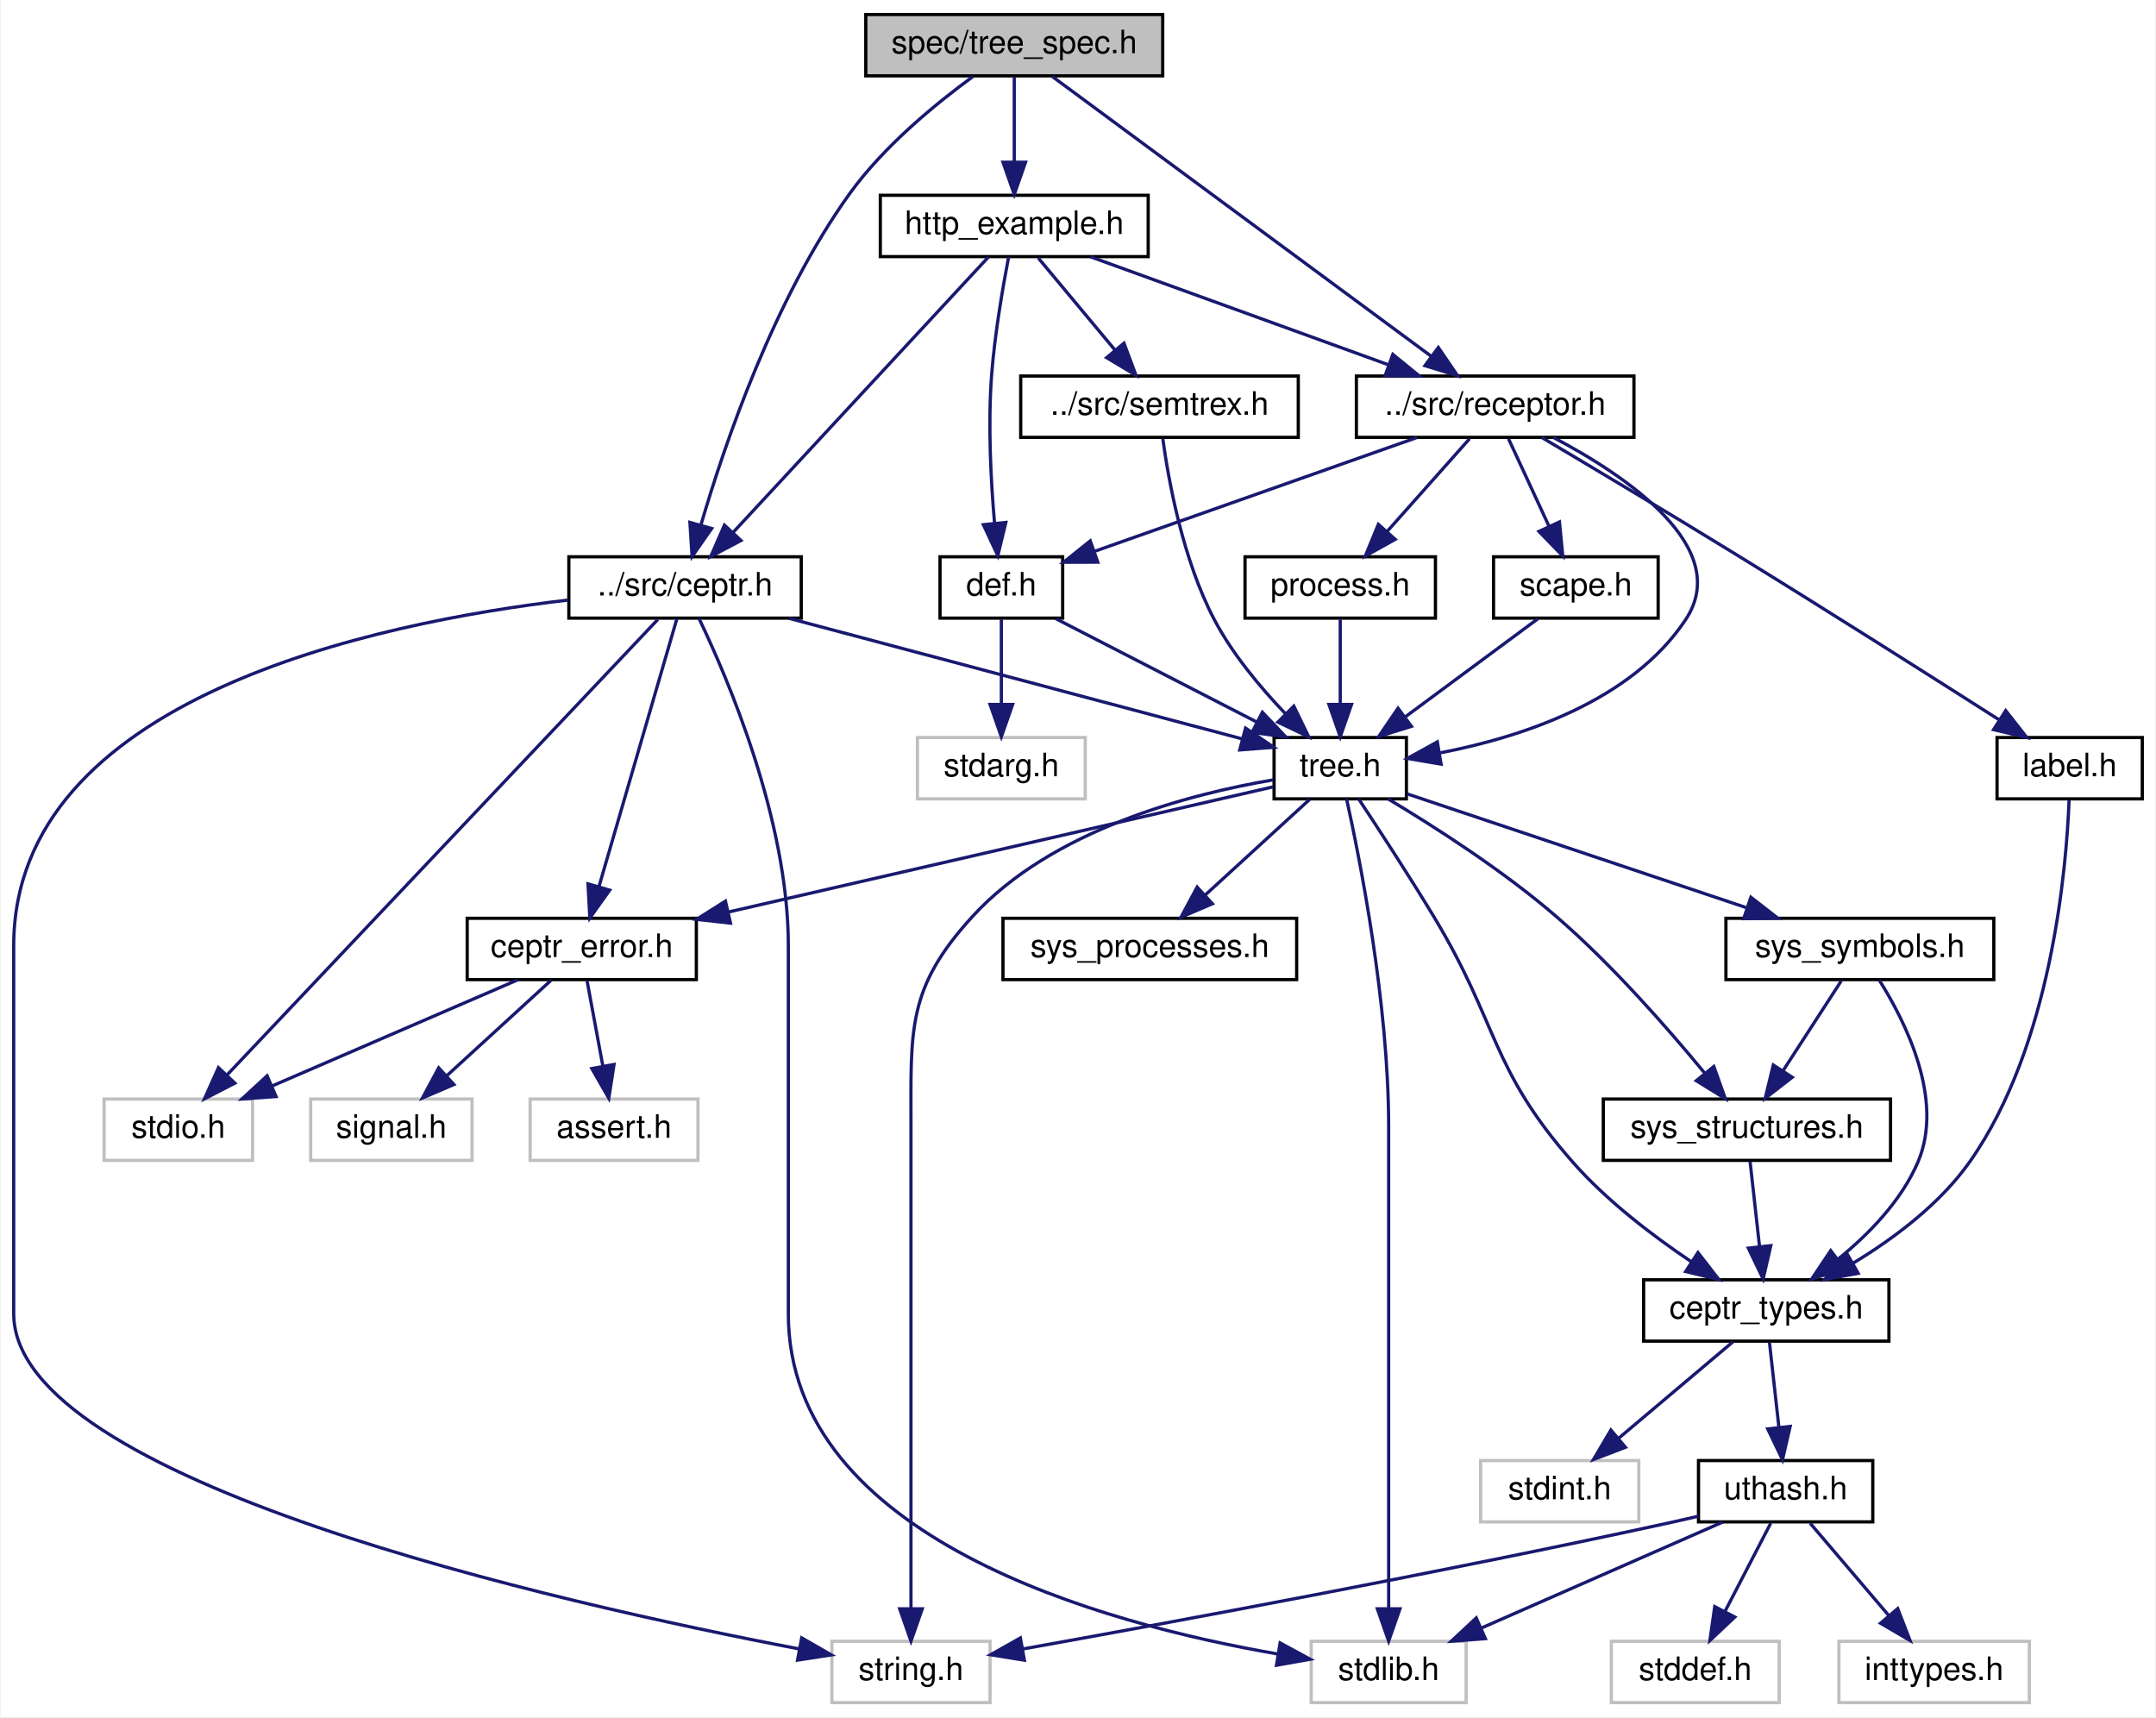
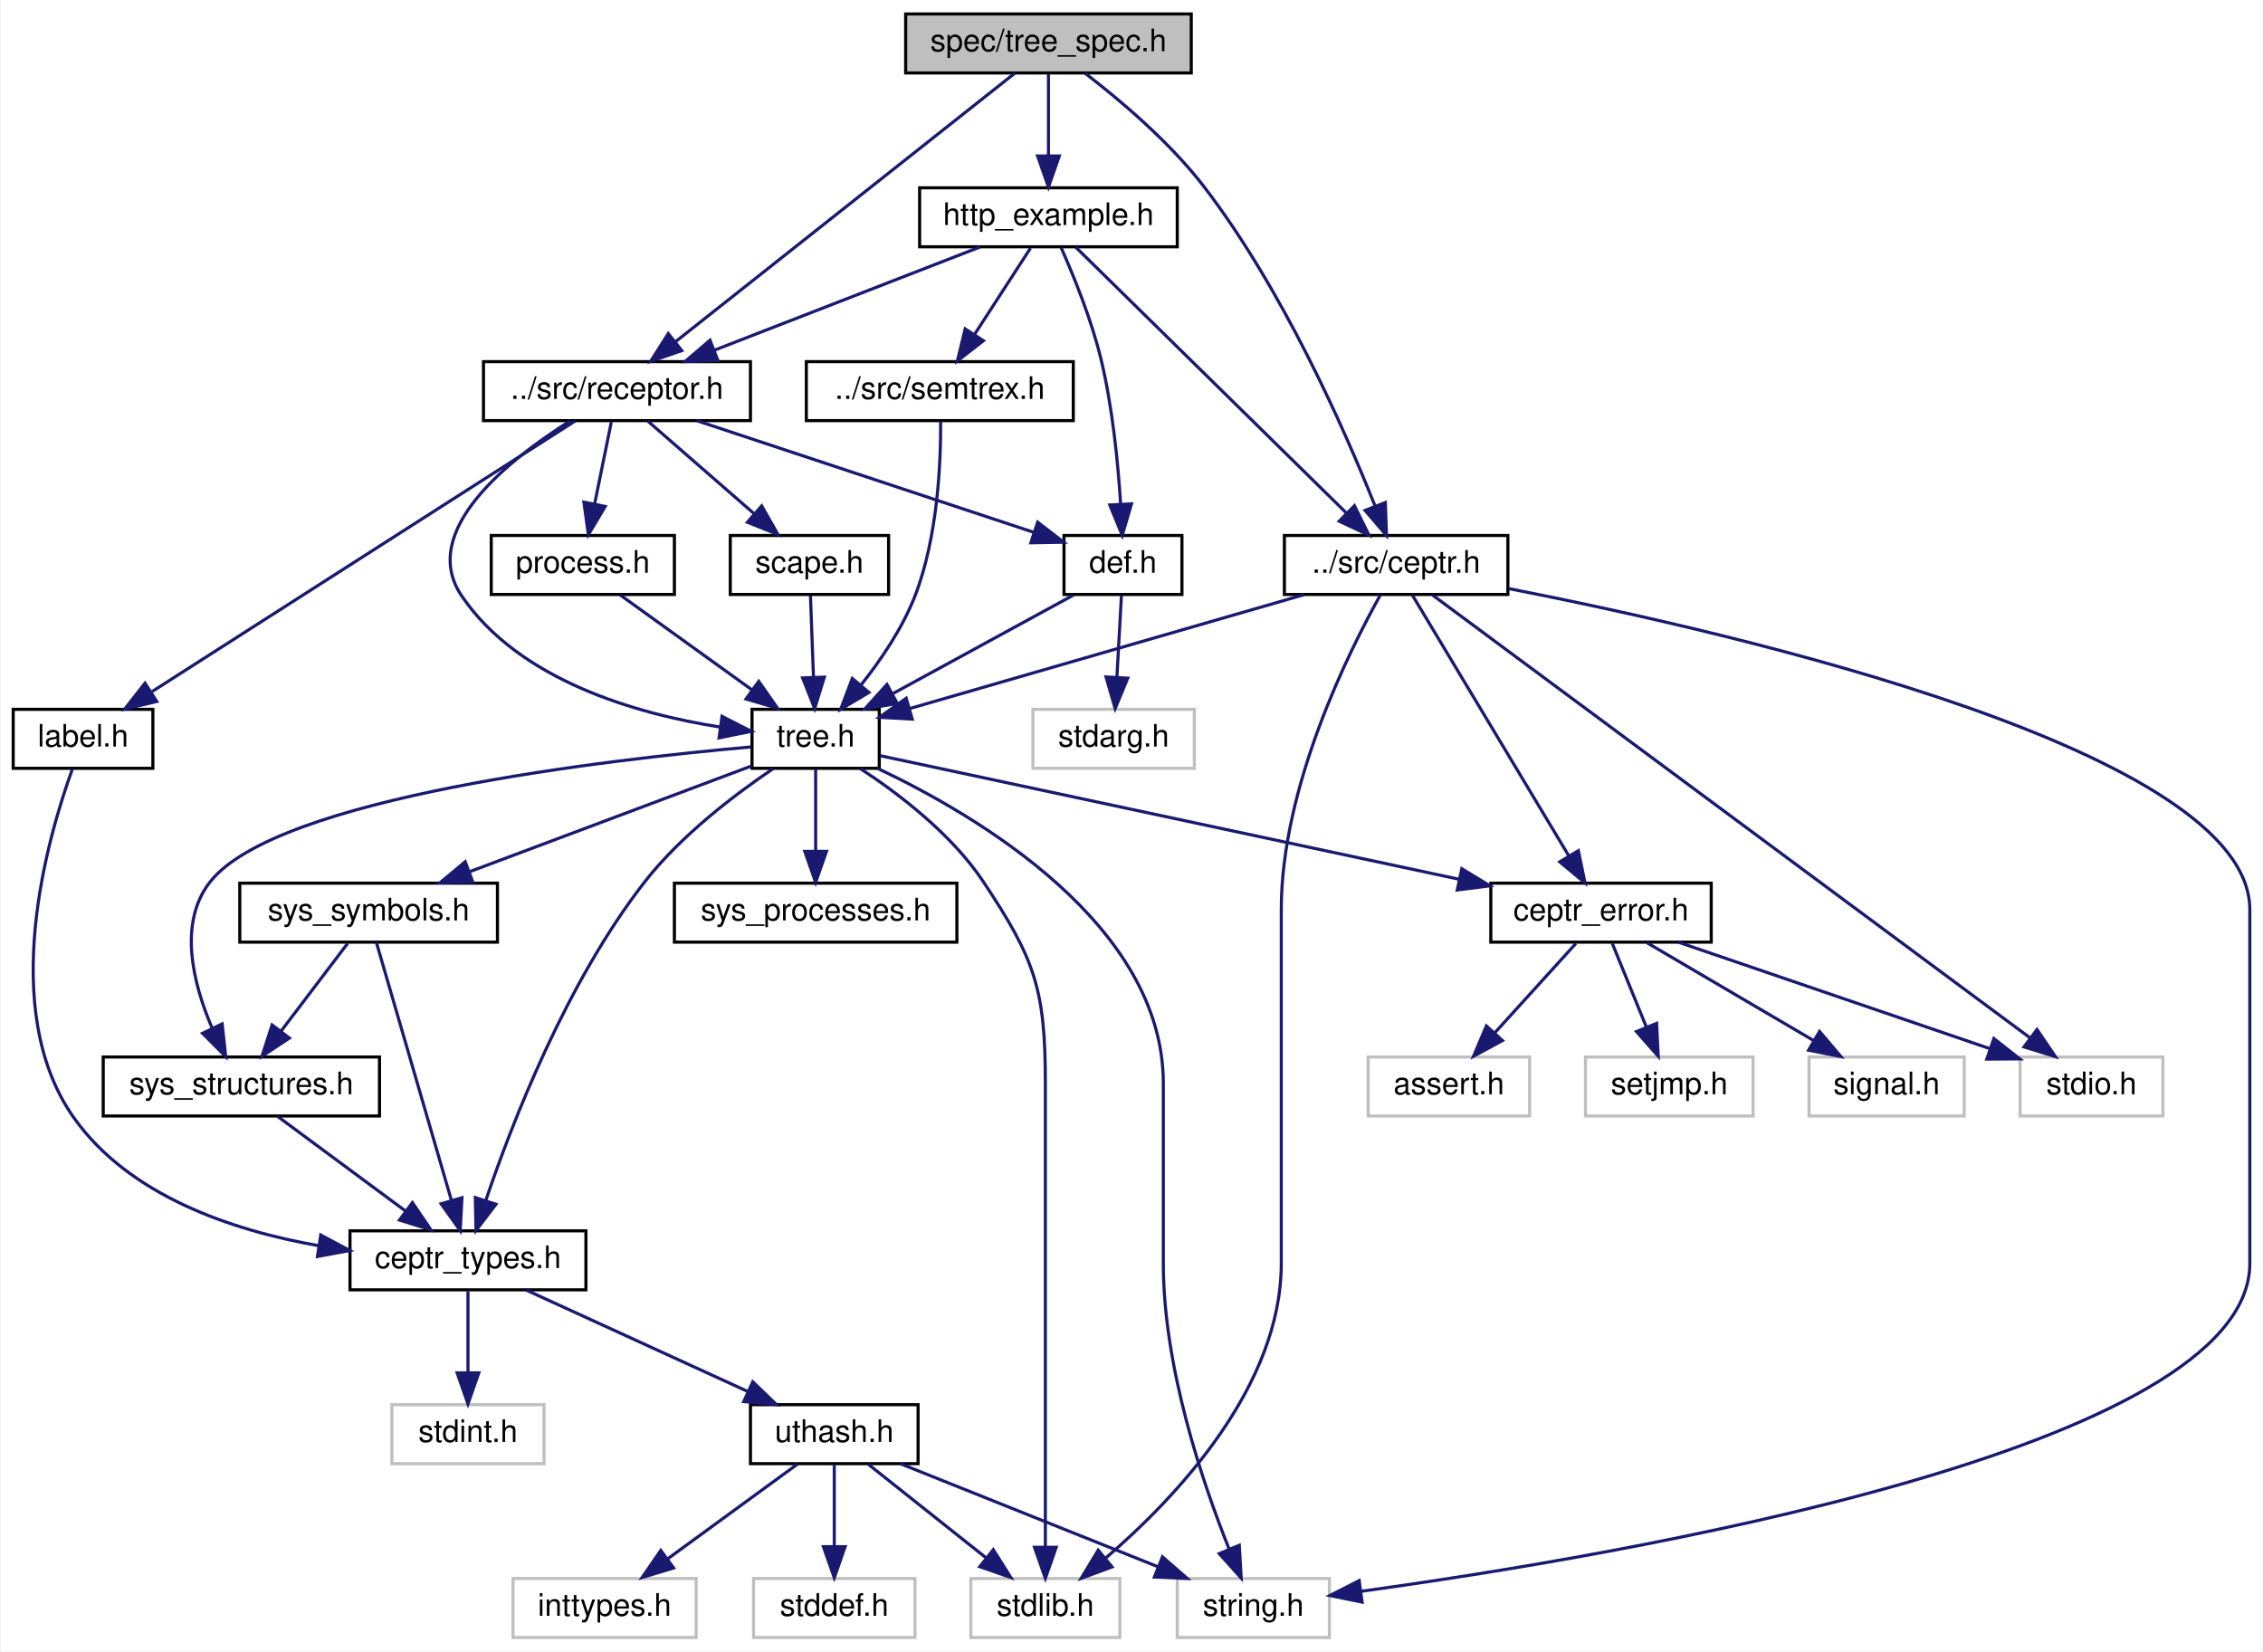
- <svg xmlns="http://www.w3.org/2000/svg" xmlns:xlink="http://www.w3.org/1999/xlink" width="668pt" height="532pt" viewBox="0.00 0.00 667.50 532.00">
+ <svg xmlns="http://www.w3.org/2000/svg" xmlns:xlink="http://www.w3.org/1999/xlink" width="729pt" height="532pt" viewBox="0.00 0.00 728.50 532.00">
  <g id="graph0" class="graph" transform="scale(1 1) rotate(0) translate(4 528)">
-     <polygon fill="white" stroke="none" points="-4,4 -4,-528 663.5,-528 663.5,4 -4,4" />
+     <polygon fill="white" stroke="none" points="-4,4 -4,-528 724.5,-528 724.5,4 -4,4" />
    <g id="node1" class="node">
-       <polygon fill="#bfbfbf" stroke="black" points="264,-504.5 264,-523.5 356,-523.5 356,-504.5 264,-504.5" />
-       <text text-anchor="middle" x="310" y="-511.5" font-family="Helvetica,sans-Serif" font-size="10.00">spec/tree_spec.h</text>
+       <polygon fill="#bfbfbf" stroke="black" points="287.5,-504.5 287.5,-523.5 379.5,-523.5 379.5,-504.5 287.5,-504.5" />
+       <text text-anchor="middle" x="333.5" y="-511.5" font-family="Helvetica,sans-Serif" font-size="10.00">spec/tree_spec.h</text>
    </g>
    <g id="node2" class="node">
      <g id="a_node2">
        <a xlink:href="ceptr_8h_source.html" target="_top" xlink:title="../src/ceptr.h">
-           <polygon fill="white" stroke="black" points="172,-336.5 172,-355.5 244,-355.5 244,-336.5 172,-336.5" />
-           <text text-anchor="middle" x="208" y="-343.5" font-family="Helvetica,sans-Serif" font-size="10.00">../src/ceptr.h</text>
+           <polygon fill="white" stroke="black" points="409.5,-336.5 409.5,-355.5 481.5,-355.5 481.5,-336.5 409.5,-336.5" />
+           <text text-anchor="middle" x="445.5" y="-343.5" font-family="Helvetica,sans-Serif" font-size="10.00">../src/ceptr.h</text>
        </a>
      </g>
    </g>
    <g id="edge1" class="edge">
-       <path fill="none" stroke="midnightblue" d="M297.218,-504.293C285.915,-496.05 269.615,-482.764 259,-468 235.573,-435.417 220.249,-390.429 212.962,-365.504" />
-       <polygon fill="midnightblue" stroke="midnightblue" points="216.249,-364.263 210.179,-355.58 209.509,-366.154 216.249,-364.263" />
-     </g>
-     <g id="node18" class="node">
-       <g id="a_node18">
+       <path fill="none" stroke="midnightblue" d="M345.343,-504.375C356.254,-495.991 372.391,-482.44 383.5,-468 408.951,-434.918 428.824,-389.805 438.681,-365.067" />
+       <polygon fill="midnightblue" stroke="midnightblue" points="442.028,-366.117 442.385,-355.528 435.503,-363.583 442.028,-366.117" />
+     </g>
+     <g id="node19" class="node">
+       <g id="a_node19">
        <a xlink:href="receptor_8h.html" target="_top" xlink:title="receptor implementation header file ">
-           <polygon fill="white" stroke="black" points="416,-392.5 416,-411.5 502,-411.5 502,-392.5 416,-392.5" />
-           <text text-anchor="middle" x="459" y="-399.5" font-family="Helvetica,sans-Serif" font-size="10.00">../src/receptor.h</text>
-         </a>
-       </g>
-     </g>
-     <g id="edge26" class="edge">
-       <path fill="none" stroke="midnightblue" d="M321.692,-504.368C347.151,-485.573 407.841,-440.768 439.314,-417.533" />
-       <polygon fill="midnightblue" stroke="midnightblue" points="441.396,-420.347 447.363,-411.591 437.239,-414.715 441.396,-420.347" />
-     </g>
-     <g id="node24" class="node">
-       <g id="a_node24">
+           <polygon fill="white" stroke="black" points="151.5,-392.5 151.5,-411.5 237.5,-411.5 237.5,-392.5 151.5,-392.5" />
+           <text text-anchor="middle" x="194.5" y="-399.5" font-family="Helvetica,sans-Serif" font-size="10.00">../src/receptor.h</text>
+         </a>
+       </g>
+     </g>
+     <g id="edge27" class="edge">
+       <path fill="none" stroke="midnightblue" d="M322.593,-504.368C298.943,-485.653 242.709,-441.151 213.243,-417.832" />
+       <polygon fill="midnightblue" stroke="midnightblue" points="215.37,-415.052 205.356,-411.591 211.026,-420.542 215.37,-415.052" />
+     </g>
+     <g id="node25" class="node">
+       <g id="a_node25">
        <a xlink:href="http__example_8h.html" target="_top" xlink:title="http_example.h">
-           <polygon fill="white" stroke="black" points="268.5,-448.5 268.5,-467.5 351.5,-467.5 351.5,-448.5 268.5,-448.5" />
-           <text text-anchor="middle" x="310" y="-455.5" font-family="Helvetica,sans-Serif" font-size="10.00">http_example.h</text>
-         </a>
-       </g>
-     </g>
-     <g id="edge37" class="edge">
-       <path fill="none" stroke="midnightblue" d="M310,-504.083C310,-497.006 310,-486.861 310,-477.986" />
-       <polygon fill="midnightblue" stroke="midnightblue" points="313.5,-477.751 310,-467.751 306.5,-477.751 313.5,-477.751" />
+           <polygon fill="white" stroke="black" points="292,-448.5 292,-467.5 375,-467.5 375,-448.5 292,-448.5" />
+           <text text-anchor="middle" x="333.5" y="-455.5" font-family="Helvetica,sans-Serif" font-size="10.00">http_example.h</text>
+         </a>
+       </g>
+     </g>
+     <g id="edge38" class="edge">
+       <path fill="none" stroke="midnightblue" d="M333.5,-504.083C333.5,-497.006 333.5,-486.861 333.5,-477.986" />
+       <polygon fill="midnightblue" stroke="midnightblue" points="337,-477.751 333.5,-467.751 330,-477.751 337,-477.751" />
    </g>
    <g id="node3" class="node">
-       <polygon fill="white" stroke="#bfbfbf" points="253.5,-0.5 253.5,-19.5 302.5,-19.5 302.5,-0.5 253.5,-0.5" />
-       <text text-anchor="middle" x="278" y="-7.5" font-family="Helvetica,sans-Serif" font-size="10.00">string.h</text>
+       <polygon fill="white" stroke="#bfbfbf" points="375,-0.5 375,-19.5 424,-19.5 424,-0.5 375,-0.5" />
+       <text text-anchor="middle" x="399.5" y="-7.5" font-family="Helvetica,sans-Serif" font-size="10.00">string.h</text>
    </g>
    <g id="edge2" class="edge">
-       <path fill="none" stroke="midnightblue" d="M171.769,-342.095C112.176,-335.123 0,-311.798 0,-235 0,-235 0,-235 0,-121 0,-69.196 169.019,-31.3 243.478,-17.12" />
-       <polygon fill="midnightblue" stroke="midnightblue" points="244.143,-20.556 253.329,-15.277 242.856,-13.675 244.143,-20.556" />
+       <path fill="none" stroke="midnightblue" d="M481.734,-338.403C556.409,-323.774 720.5,-285.842 720.5,-235 720.5,-235 720.5,-235 720.5,-121 720.5,-60.975 517.093,-26.81 434.116,-15.37" />
+       <polygon fill="midnightblue" stroke="midnightblue" points="434.533,-11.895 424.155,-14.027 433.598,-18.832 434.533,-11.895" />
    </g>
    <g id="node4" class="node">
-       <polygon fill="white" stroke="#bfbfbf" points="28,-168.5 28,-187.5 74,-187.5 74,-168.5 28,-168.5" />
-       <text text-anchor="middle" x="51" y="-175.5" font-family="Helvetica,sans-Serif" font-size="10.00">stdio.h</text>
+       <polygon fill="white" stroke="#bfbfbf" points="646.5,-168.5 646.5,-187.5 692.5,-187.5 692.5,-168.5 646.5,-168.5" />
+       <text text-anchor="middle" x="669.5" y="-175.5" font-family="Helvetica,sans-Serif" font-size="10.00">stdio.h</text>
    </g>
    <g id="edge3" class="edge">
-       <path fill="none" stroke="midnightblue" d="M199.559,-336.075C174.204,-309.267 98.469,-229.19 66.024,-194.885" />
-       <polygon fill="midnightblue" stroke="midnightblue" points="68.518,-192.428 59.104,-187.568 63.432,-197.238 68.518,-192.428" />
+       <path fill="none" stroke="midnightblue" d="M457.228,-336.309C493.517,-309.416 604.254,-227.352 649.709,-193.666" />
+       <polygon fill="midnightblue" stroke="midnightblue" points="651.938,-196.371 657.888,-187.605 647.77,-190.747 651.938,-196.371" />
    </g>
    <g id="node5" class="node">
-       <polygon fill="white" stroke="#bfbfbf" points="402,-0.5 402,-19.5 450,-19.5 450,-0.5 402,-0.5" />
-       <text text-anchor="middle" x="426" y="-7.5" font-family="Helvetica,sans-Serif" font-size="10.00">stdlib.h</text>
+       <polygon fill="white" stroke="#bfbfbf" points="308.5,-0.5 308.5,-19.5 356.5,-19.5 356.5,-0.5 308.5,-0.5" />
+       <text text-anchor="middle" x="332.5" y="-7.5" font-family="Helvetica,sans-Serif" font-size="10.00">stdlib.h</text>
    </g>
    <g id="edge4" class="edge">
-       <path fill="none" stroke="midnightblue" d="M212.316,-336.408C221.05,-318.2 240,-274.181 240,-235 240,-235 240,-235 240,-121 240,-51.361 337.793,-24.878 391.559,-15.58" />
-       <polygon fill="midnightblue" stroke="midnightblue" points="392.371,-18.994 401.684,-13.942 391.253,-12.084 392.371,-18.994" />
+       <path fill="none" stroke="midnightblue" d="M440.51,-336.49C430.411,-318.436 408.5,-274.693 408.5,-235 408.5,-235 408.5,-235 408.5,-121 408.5,-81.276 374.536,-45.505 352.018,-26.154" />
+       <polygon fill="midnightblue" stroke="midnightblue" points="353.982,-23.236 344.043,-19.567 349.524,-28.634 353.982,-23.236" />
    </g>
    <g id="node6" class="node">
      <g id="a_node6">
        <a xlink:href="ceptr__error_8h_source.html" target="_top" xlink:title="ceptr_error.h">
-           <polygon fill="white" stroke="black" points="140.5,-224.5 140.5,-243.5 211.5,-243.5 211.5,-224.5 140.5,-224.5" />
-           <text text-anchor="middle" x="176" y="-231.5" font-family="Helvetica,sans-Serif" font-size="10.00">ceptr_error.h</text>
+           <polygon fill="white" stroke="black" points="476,-224.5 476,-243.5 547,-243.5 547,-224.5 476,-224.5" />
+           <text text-anchor="middle" x="511.5" y="-231.5" font-family="Helvetica,sans-Serif" font-size="10.00">ceptr_error.h</text>
        </a>
      </g>
    </g>
    <g id="edge5" class="edge">
-       <path fill="none" stroke="midnightblue" d="M205.489,-336.368C200.302,-318.537 188.304,-277.295 181.315,-253.272" />
-       <polygon fill="midnightblue" stroke="midnightblue" points="184.653,-252.216 178.499,-243.591 177.932,-254.171 184.653,-252.216" />
-     </g>
-     <g id="node9" class="node">
-       <g id="a_node9">
-         <a xlink:href="tree_8h.html" target="_top" xlink:title="semantic trees header file ">
-           <polygon fill="white" stroke="black" points="390.5,-280.5 390.5,-299.5 431.5,-299.5 431.5,-280.5 390.5,-280.5" />
-           <text text-anchor="middle" x="411" y="-287.5" font-family="Helvetica,sans-Serif" font-size="10.00">tree.h</text>
-         </a>
-       </g>
-     </g>
-     <g id="edge9" class="edge">
-       <path fill="none" stroke="midnightblue" d="M240.166,-336.444C278.692,-326.195 342.745,-309.156 380.511,-299.11" />
-       <polygon fill="midnightblue" stroke="midnightblue" points="381.659,-302.427 390.423,-296.474 379.86,-295.662 381.659,-302.427" />
-     </g>
-     <g id="edge6" class="edge">
-       <path fill="none" stroke="midnightblue" d="M156.193,-224.444C135.713,-215.596 103.517,-201.687 80.135,-191.586" />
-       <polygon fill="midnightblue" stroke="midnightblue" points="81.282,-188.269 70.714,-187.516 78.506,-194.695 81.282,-188.269" />
-     </g>
-     <g id="node7" class="node">
-       <polygon fill="white" stroke="#bfbfbf" points="92,-168.5 92,-187.5 142,-187.5 142,-168.5 92,-168.5" />
-       <text text-anchor="middle" x="117" y="-175.5" font-family="Helvetica,sans-Serif" font-size="10.00">signal.h</text>
-     </g>
-     <g id="edge7" class="edge">
-       <path fill="none" stroke="midnightblue" d="M166.521,-224.324C157.799,-216.341 144.657,-204.313 134.102,-194.653" />
-       <polygon fill="midnightblue" stroke="midnightblue" points="136.392,-192.004 126.652,-187.834 131.666,-197.167 136.392,-192.004" />
-     </g>
-     <g id="node8" class="node">
-       <polygon fill="white" stroke="#bfbfbf" points="160,-168.5 160,-187.5 212,-187.5 212,-168.5 160,-168.5" />
-       <text text-anchor="middle" x="186" y="-175.5" font-family="Helvetica,sans-Serif" font-size="10.00">assert.h</text>
-     </g>
-     <g id="edge8" class="edge">
-       <path fill="none" stroke="midnightblue" d="M177.651,-224.083C178.976,-216.927 180.882,-206.635 182.539,-197.691" />
-       <polygon fill="midnightblue" stroke="midnightblue" points="186,-198.221 184.379,-187.751 179.117,-196.947 186,-198.221" />
-     </g>
-     <g id="edge10" class="edge">
-       <path fill="none" stroke="midnightblue" d="M390.2,-286.377C364.649,-282.056 321.667,-271.036 297,-244 276.714,-221.766 278,-209.098 278,-179 278,-179 278,-179 278,-121 278,-88.948 278,-51.643 278,-29.749" />
-       <polygon fill="midnightblue" stroke="midnightblue" points="281.5,-29.558 278,-19.558 274.5,-29.558 281.5,-29.558" />
-     </g>
-     <g id="edge11" class="edge">
-       <path fill="none" stroke="midnightblue" d="M412.961,-280.496C417.027,-262.095 426,-217.162 426,-179 426,-179 426,-179 426,-121 426,-88.948 426,-51.643 426,-29.749" />
-       <polygon fill="midnightblue" stroke="midnightblue" points="429.5,-29.558 426,-19.558 422.5,-29.558 429.5,-29.558" />
-     </g>
-     <g id="edge12" class="edge">
-       <path fill="none" stroke="midnightblue" d="M390.145,-284.208C352.444,-275.545 272.152,-257.094 221.307,-245.411" />
-       <polygon fill="midnightblue" stroke="midnightblue" points="222.082,-241.998 211.552,-243.169 220.514,-248.82 222.082,-241.998" />
+       <path fill="none" stroke="midnightblue" d="M450.679,-336.368C461.523,-318.296 486.794,-276.176 501.116,-252.307" />
+       <polygon fill="midnightblue" stroke="midnightblue" points="504.201,-253.967 506.345,-243.591 498.199,-250.366 504.201,-253.967" />
    </g>
    <g id="node10" class="node">
      <g id="a_node10">
-         <a xlink:href="sys__symbols_8h.html" target="_top" xlink:title="Defines hard-coded system defined symbols. ">
-           <polygon fill="white" stroke="black" points="530.5,-224.5 530.5,-243.5 613.5,-243.5 613.5,-224.5 530.5,-224.5" />
-           <text text-anchor="middle" x="572" y="-231.5" font-family="Helvetica,sans-Serif" font-size="10.00">sys_symbols.h</text>
-         </a>
-       </g>
+         <a xlink:href="tree_8h.html" target="_top" xlink:title="semantic trees header file ">
+           <polygon fill="white" stroke="black" points="238,-280.5 238,-299.5 279,-299.5 279,-280.5 238,-280.5" />
+           <text text-anchor="middle" x="258.5" y="-287.5" font-family="Helvetica,sans-Serif" font-size="10.00">tree.h</text>
+         </a>
+       </g>
+     </g>
+     <g id="edge10" class="edge">
+       <path fill="none" stroke="midnightblue" d="M415.869,-336.444C381.094,-326.402 323.74,-309.839 288.715,-299.725" />
+       <polygon fill="midnightblue" stroke="midnightblue" points="289.617,-296.343 279.038,-296.931 287.674,-303.068 289.617,-296.343" />
+     </g>
+     <g id="edge6" class="edge">
+       <path fill="none" stroke="midnightblue" d="M536.536,-224.444C563.663,-215.172 607.053,-200.343 636.843,-190.161" />
+       <polygon fill="midnightblue" stroke="midnightblue" points="638.05,-193.448 646.381,-186.902 635.786,-186.824 638.05,-193.448" />
+     </g>
+     <g id="node7" class="node">
+       <polygon fill="white" stroke="#bfbfbf" points="578.5,-168.5 578.5,-187.5 628.5,-187.5 628.5,-168.5 578.5,-168.5" />
+       <text text-anchor="middle" x="603.5" y="-175.5" font-family="Helvetica,sans-Serif" font-size="10.00">signal.h</text>
+     </g>
+     <g id="edge7" class="edge">
+       <path fill="none" stroke="midnightblue" d="M526.281,-224.324C540.767,-215.822 563.073,-202.729 579.993,-192.797" />
+       <polygon fill="midnightblue" stroke="midnightblue" points="581.903,-195.735 588.755,-187.655 578.359,-189.698 581.903,-195.735" />
+     </g>
+     <g id="node8" class="node">
+       <polygon fill="white" stroke="#bfbfbf" points="436.5,-168.5 436.5,-187.5 488.5,-187.5 488.5,-168.5 436.5,-168.5" />
+       <text text-anchor="middle" x="462.5" y="-175.5" font-family="Helvetica,sans-Serif" font-size="10.00">assert.h</text>
+     </g>
+     <g id="edge8" class="edge">
+       <path fill="none" stroke="midnightblue" d="M503.409,-224.083C496.345,-216.298 485.912,-204.801 477.351,-195.367" />
+       <polygon fill="midnightblue" stroke="midnightblue" points="479.753,-192.805 470.441,-187.751 474.569,-197.509 479.753,-192.805" />
+     </g>
+     <g id="node9" class="node">
+       <polygon fill="white" stroke="#bfbfbf" points="506.5,-168.5 506.5,-187.5 560.5,-187.5 560.5,-168.5 506.5,-168.5" />
+       <text text-anchor="middle" x="533.5" y="-175.5" font-family="Helvetica,sans-Serif" font-size="10.00">setjmp.h</text>
+     </g>
+     <g id="edge9" class="edge">
+       <path fill="none" stroke="midnightblue" d="M515.133,-224.083C518.112,-216.77 522.426,-206.181 526.125,-197.103" />
+       <polygon fill="midnightblue" stroke="midnightblue" points="529.403,-198.333 529.935,-187.751 522.92,-195.691 529.403,-198.333" />
+     </g>
+     <g id="edge11" class="edge">
+       <path fill="none" stroke="midnightblue" d="M278.523,-280.442C310.739,-265.168 370.5,-229.965 370.5,-179 370.5,-179 370.5,-179 370.5,-121 370.5,-87.716 383.068,-50.584 391.656,-29.094" />
+       <polygon fill="midnightblue" stroke="midnightblue" points="394.982,-30.213 395.589,-19.635 388.518,-27.525 394.982,-30.213" />
+     </g>
+     <g id="edge12" class="edge">
+       <path fill="none" stroke="midnightblue" d="M272.906,-280.399C285.112,-272.41 302.222,-259.441 312.5,-244 329.248,-218.839 332.5,-209.225 332.5,-179 332.5,-179 332.5,-179 332.5,-121 332.5,-88.948 332.5,-51.643 332.5,-29.749" />
+       <polygon fill="midnightblue" stroke="midnightblue" points="336,-29.558 332.5,-19.558 329,-29.558 336,-29.558" />
    </g>
    <g id="edge13" class="edge">
-       <path fill="none" stroke="midnightblue" d="M431.718,-282.051C458.234,-273.158 504.574,-257.615 536.702,-246.839" />
-       <polygon fill="midnightblue" stroke="midnightblue" points="538.222,-250.021 546.59,-243.522 535.996,-243.384 538.222,-250.021" />
+       <path fill="none" stroke="midnightblue" d="M279.204,-284.581C319.756,-275.926 410.504,-256.557 465.808,-244.752" />
+       <polygon fill="midnightblue" stroke="midnightblue" points="466.653,-248.151 475.702,-242.641 465.192,-241.305 466.653,-248.151" />
    </g>
    <g id="node11" class="node">
      <g id="a_node11">
-         <a xlink:href="sys__structures_8h.html" target="_top" xlink:title="Defines hard-coded system defined structures. ">
-           <polygon fill="white" stroke="black" points="492.5,-168.5 492.5,-187.5 581.5,-187.5 581.5,-168.5 492.5,-168.5" />
-           <text text-anchor="middle" x="537" y="-175.5" font-family="Helvetica,sans-Serif" font-size="10.00">sys_structures.h</text>
-         </a>
-       </g>
-     </g>
-     <g id="edge23" class="edge">
-       <path fill="none" stroke="midnightblue" d="M425.842,-280.469C439.926,-272.049 461.354,-258.383 478,-244 495.217,-229.124 512.419,-209.492 523.768,-195.711" />
-       <polygon fill="midnightblue" stroke="midnightblue" points="526.754,-197.584 530.322,-187.608 521.311,-193.182 526.754,-197.584" />
+         <a xlink:href="sys__symbols_8h.html" target="_top" xlink:title="Defines hard-coded system defined symbols. ">
+           <polygon fill="white" stroke="black" points="73,-224.5 73,-243.5 156,-243.5 156,-224.5 73,-224.5" />
+           <text text-anchor="middle" x="114.5" y="-231.5" font-family="Helvetica,sans-Serif" font-size="10.00">sys_symbols.h</text>
+         </a>
+       </g>
+     </g>
+     <g id="edge14" class="edge">
+       <path fill="none" stroke="midnightblue" d="M237.868,-281.263C214.181,-272.38 175.015,-257.693 147.171,-247.251" />
+       <polygon fill="midnightblue" stroke="midnightblue" points="148.066,-243.849 137.474,-243.615 145.608,-250.404 148.066,-243.849" />
    </g>
    <g id="node12" class="node">
      <g id="a_node12">
+         <a xlink:href="sys__structures_8h.html" target="_top" xlink:title="Defines hard-coded system defined structures. ">
+           <polygon fill="white" stroke="black" points="29,-168.5 29,-187.5 118,-187.5 118,-168.5 29,-168.5" />
+           <text text-anchor="middle" x="73.5" y="-175.5" font-family="Helvetica,sans-Serif" font-size="10.00">sys_structures.h</text>
+         </a>
+       </g>
+     </g>
+     <g id="edge24" class="edge">
+       <path fill="none" stroke="midnightblue" d="M237.694,-287.385C191.982,-283.361 85.13,-271.19 63.5,-244 52.976,-230.77 57.97,-211.101 64.053,-196.866" />
+       <polygon fill="midnightblue" stroke="midnightblue" points="67.312,-198.163 68.468,-187.631 60.997,-195.143 67.312,-198.163" />
+     </g>
+     <g id="node13" class="node">
+       <g id="a_node13">
        <a xlink:href="ceptr__types_8h_source.html" target="_top" xlink:title="ceptr_types.h">
-           <polygon fill="white" stroke="black" points="505,-112.5 505,-131.5 581,-131.5 581,-112.5 505,-112.5" />
-           <text text-anchor="middle" x="543" y="-119.5" font-family="Helvetica,sans-Serif" font-size="10.00">ceptr_types.h</text>
+           <polygon fill="white" stroke="black" points="108.5,-112.5 108.5,-131.5 184.5,-131.5 184.5,-112.5 108.5,-112.5" />
+           <text text-anchor="middle" x="146.5" y="-119.5" font-family="Helvetica,sans-Serif" font-size="10.00">ceptr_types.h</text>
+         </a>
+       </g>
+     </g>
+     <g id="edge26" class="edge">
+       <path fill="none" stroke="midnightblue" d="M244.831,-280.395C232.718,-272.221 215.189,-258.979 203.5,-244 178.238,-211.628 160.679,-166.245 152.234,-141.271" />
+       <polygon fill="midnightblue" stroke="midnightblue" points="155.519,-140.053 149.089,-131.633 148.864,-142.225 155.519,-140.053" />
+     </g>
+     <g id="node18" class="node">
+       <g id="a_node18">
+         <a xlink:href="sys__processes_8h.html" target="_top" xlink:title="Defines hard-coded system defined processes. ">
+           <polygon fill="white" stroke="black" points="213,-224.5 213,-243.5 304,-243.5 304,-224.5 213,-224.5" />
+           <text text-anchor="middle" x="258.5" y="-231.5" font-family="Helvetica,sans-Serif" font-size="10.00">sys_processes.h</text>
        </a>
      </g>
    </g>
    <g id="edge25" class="edge">
-       <path fill="none" stroke="midnightblue" d="M416.708,-280.466C422.667,-271.483 432.211,-256.886 440,-244 460.075,-210.786 457.378,-197.149 483,-168 493.549,-155.998 507.772,-145.162 519.723,-137.132" />
-       <polygon fill="midnightblue" stroke="midnightblue" points="521.828,-139.939 528.32,-131.566 518.023,-134.063 521.828,-139.939" />
+       <path fill="none" stroke="midnightblue" d="M258.5,-280.083C258.5,-273.006 258.5,-262.861 258.5,-253.986" />
+       <polygon fill="midnightblue" stroke="midnightblue" points="262,-253.751 258.5,-243.751 255,-253.751 262,-253.751" />
+     </g>
+     <g id="edge15" class="edge">
+       <path fill="none" stroke="midnightblue" d="M107.73,-224.083C101.938,-216.455 93.442,-205.264 86.362,-195.941" />
+       <polygon fill="midnightblue" stroke="midnightblue" points="88.979,-193.599 80.144,-187.751 83.404,-197.832 88.979,-193.599" />
+     </g>
+     <g id="edge23" class="edge">
+       <path fill="none" stroke="midnightblue" d="M117.011,-224.368C122.198,-206.537 134.196,-165.295 141.185,-141.272" />
+       <polygon fill="midnightblue" stroke="midnightblue" points="144.568,-142.171 144.001,-131.591 137.847,-140.216 144.568,-142.171" />
+     </g>
+     <g id="edge16" class="edge">
+       <path fill="none" stroke="midnightblue" d="M85.229,-168.324C96.337,-160.107 113.242,-147.602 126.483,-137.807" />
+       <polygon fill="midnightblue" stroke="midnightblue" points="128.6,-140.595 134.558,-131.834 124.437,-134.967 128.6,-140.595" />
+     </g>
+     <g id="node14" class="node">
+       <polygon fill="white" stroke="#bfbfbf" points="122,-56.5 122,-75.5 171,-75.5 171,-56.5 122,-56.5" />
+       <text text-anchor="middle" x="146.5" y="-63.5" font-family="Helvetica,sans-Serif" font-size="10.00">stdint.h</text>
+     </g>
+     <g id="edge17" class="edge">
+       <path fill="none" stroke="midnightblue" d="M146.5,-112.083C146.5,-105.006 146.5,-94.861 146.5,-85.987" />
+       <polygon fill="midnightblue" stroke="midnightblue" points="150,-85.751 146.5,-75.751 143,-85.751 150,-85.751" />
+     </g>
+     <g id="node15" class="node">
+       <g id="a_node15">
+         <a xlink:href="uthash_8h_source.html" target="_top" xlink:title="uthash.h">
+           <polygon fill="white" stroke="black" points="237.5,-56.5 237.5,-75.5 291.5,-75.5 291.5,-56.5 237.5,-56.5" />
+           <text text-anchor="middle" x="264.5" y="-63.5" font-family="Helvetica,sans-Serif" font-size="10.00">uthash.h</text>
+         </a>
+       </g>
+     </g>
+     <g id="edge18" class="edge">
+       <path fill="none" stroke="midnightblue" d="M165.197,-112.444C184.444,-103.636 214.652,-89.812 236.7,-79.722" />
+       <polygon fill="midnightblue" stroke="midnightblue" points="238.253,-82.86 245.89,-75.516 235.34,-76.495 238.253,-82.86" />
+     </g>
+     <g id="edge19" class="edge">
+       <path fill="none" stroke="midnightblue" d="M285.891,-56.444C308.207,-47.517 343.403,-33.439 368.708,-23.317" />
+       <polygon fill="midnightblue" stroke="midnightblue" points="370.224,-26.48 378.209,-19.516 367.624,-19.981 370.224,-26.48" />
+     </g>
+     <g id="edge21" class="edge">
+       <path fill="none" stroke="midnightblue" d="M275.425,-56.324C285.675,-48.185 301.221,-35.84 313.501,-26.087" />
+       <polygon fill="midnightblue" stroke="midnightblue" points="315.721,-28.794 321.376,-19.834 311.368,-23.312 315.721,-28.794" />
+     </g>
+     <g id="node16" class="node">
+       <polygon fill="white" stroke="#bfbfbf" points="238.5,-0.5 238.5,-19.5 290.5,-19.5 290.5,-0.5 238.5,-0.5" />
+       <text text-anchor="middle" x="264.5" y="-7.5" font-family="Helvetica,sans-Serif" font-size="10.00">stddef.h</text>
+     </g>
+     <g id="edge20" class="edge">
+       <path fill="none" stroke="midnightblue" d="M264.5,-56.083C264.5,-49.006 264.5,-38.861 264.5,-29.986" />
+       <polygon fill="midnightblue" stroke="midnightblue" points="268,-29.751 264.5,-19.751 261,-29.751 268,-29.751" />
    </g>
    <g id="node17" class="node">
-       <g id="a_node17">
-         <a xlink:href="sys__processes_8h.html" target="_top" xlink:title="Defines hard-coded system defined processes. ">
-           <polygon fill="white" stroke="black" points="306.5,-224.5 306.5,-243.5 397.5,-243.5 397.5,-224.5 306.5,-224.5" />
-           <text text-anchor="middle" x="352" y="-231.5" font-family="Helvetica,sans-Serif" font-size="10.00">sys_processes.h</text>
-         </a>
-       </g>
-     </g>
-     <g id="edge24" class="edge">
-       <path fill="none" stroke="midnightblue" d="M401.521,-280.324C392.799,-272.341 379.657,-260.313 369.102,-250.653" />
-       <polygon fill="midnightblue" stroke="midnightblue" points="371.392,-248.004 361.652,-243.834 366.666,-253.167 371.392,-248.004" />
-     </g>
-     <g id="edge14" class="edge">
-       <path fill="none" stroke="midnightblue" d="M566.22,-224.083C561.328,-216.534 554.173,-205.495 548.167,-196.23" />
-       <polygon fill="midnightblue" stroke="midnightblue" points="551.048,-194.239 542.672,-187.751 545.174,-198.046 551.048,-194.239" />
+       <polygon fill="white" stroke="#bfbfbf" points="161,-0.5 161,-19.5 220,-19.5 220,-0.5 161,-0.5" />
+       <text text-anchor="middle" x="190.5" y="-7.5" font-family="Helvetica,sans-Serif" font-size="10.00">inttypes.h</text>
    </g>
    <g id="edge22" class="edge">
-       <path fill="none" stroke="midnightblue" d="M578.006,-224.34C586.016,-211.644 598.277,-187.384 590,-168 584.853,-155.947 574.719,-145.576 565.174,-137.839" />
-       <polygon fill="midnightblue" stroke="midnightblue" points="567.172,-134.962 557.078,-131.741 562.96,-140.553 567.172,-134.962" />
-     </g>
-     <g id="edge15" class="edge">
-       <path fill="none" stroke="midnightblue" d="M537.991,-168.083C538.786,-160.927 539.929,-150.635 540.923,-141.691" />
-       <polygon fill="midnightblue" stroke="midnightblue" points="544.402,-142.076 542.028,-131.751 537.445,-141.303 544.402,-142.076" />
-     </g>
-     <g id="node13" class="node">
-       <polygon fill="white" stroke="#bfbfbf" points="454.5,-56.5 454.5,-75.5 503.5,-75.5 503.5,-56.5 454.5,-56.5" />
-       <text text-anchor="middle" x="479" y="-63.5" font-family="Helvetica,sans-Serif" font-size="10.00">stdint.h</text>
-     </g>
-     <g id="edge16" class="edge">
-       <path fill="none" stroke="midnightblue" d="M532.717,-112.324C523.164,-104.263 508.72,-92.076 497.216,-82.37" />
-       <polygon fill="midnightblue" stroke="midnightblue" points="499.37,-79.608 489.47,-75.834 494.856,-84.958 499.37,-79.608" />
-     </g>
-     <g id="node14" class="node">
-       <g id="a_node14">
-         <a xlink:href="uthash_8h_source.html" target="_top" xlink:title="uthash.h">
-           <polygon fill="white" stroke="black" points="522,-56.5 522,-75.5 576,-75.5 576,-56.5 522,-56.5" />
-           <text text-anchor="middle" x="549" y="-63.5" font-family="Helvetica,sans-Serif" font-size="10.00">uthash.h</text>
-         </a>
-       </g>
-     </g>
-     <g id="edge17" class="edge">
-       <path fill="none" stroke="midnightblue" d="M543.991,-112.083C544.786,-104.927 545.929,-94.635 546.923,-85.691" />
-       <polygon fill="midnightblue" stroke="midnightblue" points="550.402,-86.076 548.028,-75.751 543.445,-85.303 550.402,-86.076" />
-     </g>
-     <g id="edge18" class="edge">
-       <path fill="none" stroke="midnightblue" d="M521.957,-58.261C518.609,-57.475 515.23,-56.703 512,-56 441.496,-40.656 358.444,-25.332 312.669,-17.123" />
-       <polygon fill="midnightblue" stroke="midnightblue" points="313.133,-13.65 302.674,-15.337 311.902,-20.541 313.133,-13.65" />
-     </g>
-     <g id="edge20" class="edge">
-       <path fill="none" stroke="midnightblue" d="M529.51,-56.444C509.358,-47.596 477.677,-33.688 454.669,-23.587" />
-       <polygon fill="midnightblue" stroke="midnightblue" points="455.962,-20.332 445.399,-19.516 453.148,-26.741 455.962,-20.332" />
-     </g>
-     <g id="node15" class="node">
-       <polygon fill="white" stroke="#bfbfbf" points="495,-0.5 495,-19.5 547,-19.5 547,-0.5 495,-0.5" />
-       <text text-anchor="middle" x="521" y="-7.5" font-family="Helvetica,sans-Serif" font-size="10.00">stddef.h</text>
-     </g>
-     <g id="edge19" class="edge">
-       <path fill="none" stroke="midnightblue" d="M544.376,-56.083C540.544,-48.691 534.976,-37.953 530.235,-28.811" />
-       <polygon fill="midnightblue" stroke="midnightblue" points="533.248,-27.017 525.538,-19.751 527.034,-30.24 533.248,-27.017" />
-     </g>
-     <g id="node16" class="node">
-       <polygon fill="white" stroke="#bfbfbf" points="565.5,-0.5 565.5,-19.5 624.5,-19.5 624.5,-0.5 565.5,-0.5" />
-       <text text-anchor="middle" x="595" y="-7.5" font-family="Helvetica,sans-Serif" font-size="10.00">inttypes.h</text>
-     </g>
-     <g id="edge21" class="edge">
-       <path fill="none" stroke="midnightblue" d="M556.596,-56.083C563.227,-48.298 573.021,-36.801 581.058,-27.366" />
-       <polygon fill="midnightblue" stroke="midnightblue" points="583.725,-29.633 587.545,-19.751 578.396,-25.094 583.725,-29.633" />
-     </g>
-     <g id="edge27" class="edge">
-       <path fill="none" stroke="midnightblue" d="M477.032,-392.47C499.389,-380.687 532.842,-358.343 518,-336 501.218,-310.737 467.187,-299.625 441.988,-294.757" />
-       <polygon fill="midnightblue" stroke="midnightblue" points="442.25,-291.251 431.806,-293.03 441.08,-298.153 442.25,-291.251" />
-     </g>
-     <g id="node19" class="node">
-       <g id="a_node19">
+       <path fill="none" stroke="midnightblue" d="M252.611,-56.324C241.35,-48.107 224.213,-35.602 210.791,-25.807" />
+       <polygon fill="midnightblue" stroke="midnightblue" points="212.747,-22.901 202.606,-19.834 208.62,-28.556 212.747,-22.901" />
+     </g>
+     <g id="edge28" class="edge">
+       <path fill="none" stroke="midnightblue" d="M179.433,-392.41C159.986,-380.193 130.245,-356.953 144.5,-336 162.991,-308.821 200.682,-298.058 227.665,-293.795" />
+       <polygon fill="midnightblue" stroke="midnightblue" points="228.338,-297.236 237.774,-292.418 227.393,-290.3 228.338,-297.236" />
+     </g>
+     <g id="node20" class="node">
+       <g id="a_node20">
        <a xlink:href="def_8h.html" target="_top" xlink:title="header file for symbol and structure definition functions ">
-           <polygon fill="white" stroke="black" points="287,-336.5 287,-355.5 325,-355.5 325,-336.5 287,-336.5" />
-           <text text-anchor="middle" x="306" y="-343.5" font-family="Helvetica,sans-Serif" font-size="10.00">def.h</text>
-         </a>
-       </g>
-     </g>
-     <g id="edge28" class="edge">
-       <path fill="none" stroke="midnightblue" d="M434.757,-392.444C407.622,-382.867 363.685,-367.359 334.816,-357.17" />
-       <polygon fill="midnightblue" stroke="midnightblue" points="335.88,-353.834 325.286,-353.807 333.551,-360.435 335.88,-353.834" />
-     </g>
-     <g id="node21" class="node">
-       <g id="a_node21">
-         <a xlink:href="label_8h.html" target="_top" xlink:title="Label tables map human readable text strings to parts of semantic trees. ">
-           <polygon fill="white" stroke="black" points="614.5,-280.5 614.5,-299.5 659.5,-299.5 659.5,-280.5 614.5,-280.5" />
-           <text text-anchor="middle" x="637" y="-287.5" font-family="Helvetica,sans-Serif" font-size="10.00">label.h</text>
-         </a>
-       </g>
-     </g>
-     <g id="edge31" class="edge">
-       <path fill="none" stroke="midnightblue" d="M473.436,-392.469C488.581,-383.489 513.05,-368.893 534,-356 562.109,-338.701 594.234,-318.332 615.026,-305.068" />
-       <polygon fill="midnightblue" stroke="midnightblue" points="617.183,-307.843 623.727,-299.51 613.415,-301.944 617.183,-307.843" />
+           <polygon fill="white" stroke="black" points="338.5,-336.5 338.5,-355.5 376.5,-355.5 376.5,-336.5 338.5,-336.5" />
+           <text text-anchor="middle" x="357.5" y="-343.5" font-family="Helvetica,sans-Serif" font-size="10.00">def.h</text>
+         </a>
+       </g>
+     </g>
+     <g id="edge29" class="edge">
+       <path fill="none" stroke="midnightblue" d="M220.328,-392.444C249.846,-382.664 298.029,-366.702 328.726,-356.532" />
+       <polygon fill="midnightblue" stroke="midnightblue" points="330.022,-359.79 338.414,-353.323 327.821,-353.145 330.022,-359.79" />
    </g>
    <g id="node22" class="node">
      <g id="a_node22">
-         <a xlink:href="process_8h.html" target="_top" xlink:title="processing header files ">
-           <polygon fill="white" stroke="black" points="381.5,-336.5 381.5,-355.5 440.5,-355.5 440.5,-336.5 381.5,-336.5" />
-           <text text-anchor="middle" x="411" y="-343.5" font-family="Helvetica,sans-Serif" font-size="10.00">process.h</text>
-         </a>
-       </g>
-     </g>
-     <g id="edge33" class="edge">
-       <path fill="none" stroke="midnightblue" d="M451.074,-392.083C444.154,-384.298 433.935,-372.801 425.548,-363.367" />
-       <polygon fill="midnightblue" stroke="midnightblue" points="428.038,-360.9 418.779,-355.751 422.806,-365.55 428.038,-360.9" />
+         <a xlink:href="label_8h.html" target="_top" xlink:title="Label tables map human readable text strings to parts of semantic trees. ">
+           <polygon fill="white" stroke="black" points="0,-280.5 0,-299.5 45,-299.5 45,-280.5 0,-280.5" />
+           <text text-anchor="middle" x="22.5" y="-287.5" font-family="Helvetica,sans-Serif" font-size="10.00">label.h</text>
+         </a>
+       </g>
+     </g>
+     <g id="edge32" class="edge">
+       <path fill="none" stroke="midnightblue" d="M181.003,-392.368C151.488,-373.492 80.957,-328.385 44.761,-305.237" />
+       <polygon fill="midnightblue" stroke="midnightblue" points="46.244,-302.031 35.934,-299.591 42.473,-307.928 46.244,-302.031" />
    </g>
    <g id="node23" class="node">
      <g id="a_node23">
+         <a xlink:href="process_8h.html" target="_top" xlink:title="processing header files ">
+           <polygon fill="white" stroke="black" points="154,-336.5 154,-355.5 213,-355.5 213,-336.5 154,-336.5" />
+           <text text-anchor="middle" x="183.5" y="-343.5" font-family="Helvetica,sans-Serif" font-size="10.00">process.h</text>
+         </a>
+       </g>
+     </g>
+     <g id="edge34" class="edge">
+       <path fill="none" stroke="midnightblue" d="M192.684,-392.083C191.226,-384.927 189.129,-374.635 187.307,-365.691" />
+       <polygon fill="midnightblue" stroke="midnightblue" points="190.708,-364.851 185.283,-355.751 183.849,-366.248 190.708,-364.851" />
+     </g>
+     <g id="node24" class="node">
+       <g id="a_node24">
        <a xlink:href="scape_8h.html" target="_top" xlink:title="scape header files ">
-           <polygon fill="white" stroke="black" points="458.5,-336.5 458.5,-355.5 509.5,-355.5 509.5,-336.5 458.5,-336.5" />
-           <text text-anchor="middle" x="484" y="-343.5" font-family="Helvetica,sans-Serif" font-size="10.00">scape.h</text>
-         </a>
-       </g>
+           <polygon fill="white" stroke="black" points="231,-336.5 231,-355.5 282,-355.5 282,-336.5 231,-336.5" />
+           <text text-anchor="middle" x="256.5" y="-343.5" font-family="Helvetica,sans-Serif" font-size="10.00">scape.h</text>
+         </a>
+       </g>
+     </g>
+     <g id="edge36" class="edge">
+       <path fill="none" stroke="midnightblue" d="M204.461,-392.324C213.627,-384.341 227.437,-372.313 238.528,-362.653" />
+       <polygon fill="midnightblue" stroke="midnightblue" points="241.115,-365.041 246.357,-355.834 236.518,-359.762 241.115,-365.041" />
+     </g>
+     <g id="edge30" class="edge">
+       <path fill="none" stroke="midnightblue" d="M341.594,-336.324C325.862,-327.743 301.558,-314.486 283.291,-304.522" />
+       <polygon fill="midnightblue" stroke="midnightblue" points="284.822,-301.37 274.367,-299.655 281.47,-307.516 284.822,-301.37" />
+     </g>
+     <g id="node21" class="node">
+       <polygon fill="white" stroke="#bfbfbf" points="328.5,-280.5 328.5,-299.5 380.5,-299.5 380.5,-280.5 328.5,-280.5" />
+       <text text-anchor="middle" x="354.5" y="-287.5" font-family="Helvetica,sans-Serif" font-size="10.00">stdarg.h</text>
+     </g>
+     <g id="edge31" class="edge">
+       <path fill="none" stroke="midnightblue" d="M357.005,-336.083C356.611,-329.006 356.048,-318.861 355.555,-309.986" />
+       <polygon fill="midnightblue" stroke="midnightblue" points="359.036,-309.542 354.986,-299.751 352.046,-309.93 359.036,-309.542" />
+     </g>
+     <g id="edge33" class="edge">
+       <path fill="none" stroke="midnightblue" d="M19.117,-280.384C11.355,-259.059 -5.237,-203.01 19.5,-168 37.293,-142.819 70.433,-131.638 98.398,-126.717" />
+       <polygon fill="midnightblue" stroke="midnightblue" points="99.078,-130.154 108.429,-125.173 98.013,-123.235 99.078,-130.154" />
    </g>
    <g id="edge35" class="edge">
-       <path fill="none" stroke="midnightblue" d="M463.128,-392.083C466.514,-384.77 471.416,-374.181 475.619,-365.103" />
-       <polygon fill="midnightblue" stroke="midnightblue" points="478.923,-366.296 479.949,-355.751 472.571,-363.355 478.923,-366.296" />
-     </g>
-     <g id="edge29" class="edge">
-       <path fill="none" stroke="midnightblue" d="M322.87,-336.324C339.709,-327.664 365.807,-314.242 385.238,-304.249" />
-       <polygon fill="midnightblue" stroke="midnightblue" points="386.88,-307.341 394.172,-299.655 383.678,-301.116 386.88,-307.341" />
-     </g>
-     <g id="node20" class="node">
-       <polygon fill="white" stroke="#bfbfbf" points="280,-280.5 280,-299.5 332,-299.5 332,-280.5 280,-280.5" />
-       <text text-anchor="middle" x="306" y="-287.5" font-family="Helvetica,sans-Serif" font-size="10.00">stdarg.h</text>
-     </g>
-     <g id="edge30" class="edge">
-       <path fill="none" stroke="midnightblue" d="M306,-336.083C306,-329.006 306,-318.861 306,-309.986" />
-       <polygon fill="midnightblue" stroke="midnightblue" points="309.5,-309.751 306,-299.751 302.5,-309.751 309.5,-309.751" />
-     </g>
-     <g id="edge32" class="edge">
-       <path fill="none" stroke="midnightblue" d="M636.827,-280.214C636.001,-258.979 631.378,-203.97 606,-168 596.772,-154.92 582.495,-144.271 569.865,-136.622" />
-       <polygon fill="midnightblue" stroke="midnightblue" points="571.474,-133.51 561.054,-131.591 568.002,-139.589 571.474,-133.51" />
-     </g>
-     <g id="edge34" class="edge">
-       <path fill="none" stroke="midnightblue" d="M411,-336.083C411,-329.006 411,-318.861 411,-309.986" />
-       <polygon fill="midnightblue" stroke="midnightblue" points="414.5,-309.751 411,-299.751 407.5,-309.751 414.5,-309.751" />
-     </g>
-     <g id="edge36" class="edge">
-       <path fill="none" stroke="midnightblue" d="M472.271,-336.324C461.163,-328.107 444.258,-315.602 431.017,-305.807" />
-       <polygon fill="midnightblue" stroke="midnightblue" points="433.063,-302.967 422.942,-299.834 428.9,-308.595 433.063,-302.967" />
-     </g>
-     <g id="edge38" class="edge">
-       <path fill="none" stroke="midnightblue" d="M301.996,-448.368C284.94,-429.974 244.786,-386.671 222.884,-363.052" />
-       <polygon fill="midnightblue" stroke="midnightblue" points="225.332,-360.544 215.967,-355.591 220.2,-365.304 225.332,-360.544" />
+       <path fill="none" stroke="midnightblue" d="M195.55,-336.324C206.963,-328.107 224.331,-315.602 237.935,-305.807" />
+       <polygon fill="midnightblue" stroke="midnightblue" points="240.16,-308.517 246.231,-299.834 236.07,-302.837 240.16,-308.517" />
+     </g>
+     <g id="edge37" class="edge">
+       <path fill="none" stroke="midnightblue" d="M256.83,-336.083C257.092,-329.006 257.468,-318.861 257.797,-309.986" />
+       <polygon fill="midnightblue" stroke="midnightblue" points="261.303,-309.874 258.176,-299.751 254.308,-309.615 261.303,-309.874" />
    </g>
    <g id="edge39" class="edge">
-       <path fill="none" stroke="midnightblue" d="M333.609,-448.444C358.458,-439.438 397.774,-425.189 425.754,-415.049" />
-       <polygon fill="midnightblue" stroke="midnightblue" points="427.292,-418.214 435.501,-411.516 424.907,-411.633 427.292,-418.214" />
+       <path fill="none" stroke="midnightblue" d="M342.288,-448.368C361.099,-429.894 405.493,-386.293 429.47,-362.744" />
+       <polygon fill="midnightblue" stroke="midnightblue" points="432.07,-365.096 436.752,-355.591 427.165,-360.101 432.07,-365.096" />
    </g>
    <g id="edge40" class="edge">
-       <path fill="none" stroke="midnightblue" d="M308.261,-448.419C306.528,-439.399 303.987,-424.77 303,-412 301.801,-396.494 302.759,-378.867 303.901,-365.885" />
-       <polygon fill="midnightblue" stroke="midnightblue" points="307.393,-366.14 304.903,-355.842 300.428,-365.446 307.393,-366.14" />
-     </g>
-     <g id="node25" class="node">
-       <g id="a_node25">
+       <path fill="none" stroke="midnightblue" d="M311.475,-448.444C288.396,-439.478 251.938,-425.314 225.859,-415.183" />
+       <polygon fill="midnightblue" stroke="midnightblue" points="227.011,-411.875 216.422,-411.516 224.476,-418.4 227.011,-411.875" />
+     </g>
+     <g id="edge41" class="edge">
+       <path fill="none" stroke="midnightblue" d="M337.57,-448.245C341.533,-439.326 347.399,-424.997 350.5,-412 354.168,-396.63 355.916,-378.754 356.749,-365.643" />
+       <polygon fill="midnightblue" stroke="midnightblue" points="360.25,-365.697 357.269,-355.531 353.26,-365.337 360.25,-365.697" />
+     </g>
+     <g id="node26" class="node">
+       <g id="a_node26">
        <a xlink:href="semtrex_8h.html" target="_top" xlink:title="Semantic tree regular expression header file. ">
-           <polygon fill="white" stroke="black" points="312,-392.5 312,-411.5 398,-411.5 398,-392.5 312,-392.5" />
-           <text text-anchor="middle" x="355" y="-399.5" font-family="Helvetica,sans-Serif" font-size="10.00">../src/semtrex.h</text>
-         </a>
-       </g>
-     </g>
-     <g id="edge41" class="edge">
-       <path fill="none" stroke="midnightblue" d="M317.431,-448.083C323.853,-440.377 333.306,-429.033 341.122,-419.653" />
-       <polygon fill="midnightblue" stroke="midnightblue" points="343.994,-421.674 347.707,-411.751 338.617,-417.193 343.994,-421.674" />
+           <polygon fill="white" stroke="black" points="255.5,-392.5 255.5,-411.5 341.5,-411.5 341.5,-392.5 255.5,-392.5" />
+           <text text-anchor="middle" x="298.5" y="-399.5" font-family="Helvetica,sans-Serif" font-size="10.00">../src/semtrex.h</text>
+         </a>
+       </g>
    </g>
    <g id="edge42" class="edge">
-       <path fill="none" stroke="midnightblue" d="M356.017,-392.126C357.784,-379.164 362.213,-354.575 372,-336 377.639,-325.299 386.269,-314.98 393.98,-306.929" />
-       <polygon fill="midnightblue" stroke="midnightblue" points="396.62,-309.239 401.238,-299.704 391.681,-304.278 396.62,-309.239" />
+       <path fill="none" stroke="midnightblue" d="M327.72,-448.083C322.828,-440.534 315.673,-429.495 309.667,-420.23" />
+       <polygon fill="midnightblue" stroke="midnightblue" points="312.548,-418.239 304.172,-411.751 306.674,-422.046 312.548,-418.239" />
+     </g>
+     <g id="edge43" class="edge">
+       <path fill="none" stroke="midnightblue" d="M298.762,-392.26C298.853,-379.463 297.907,-355.079 290.5,-336 286.475,-325.631 279.524,-315.417 273.127,-307.347" />
+       <polygon fill="midnightblue" stroke="midnightblue" points="275.676,-304.94 266.568,-299.527 270.313,-309.438 275.676,-304.94" />
    </g>
  </g>
</svg>
